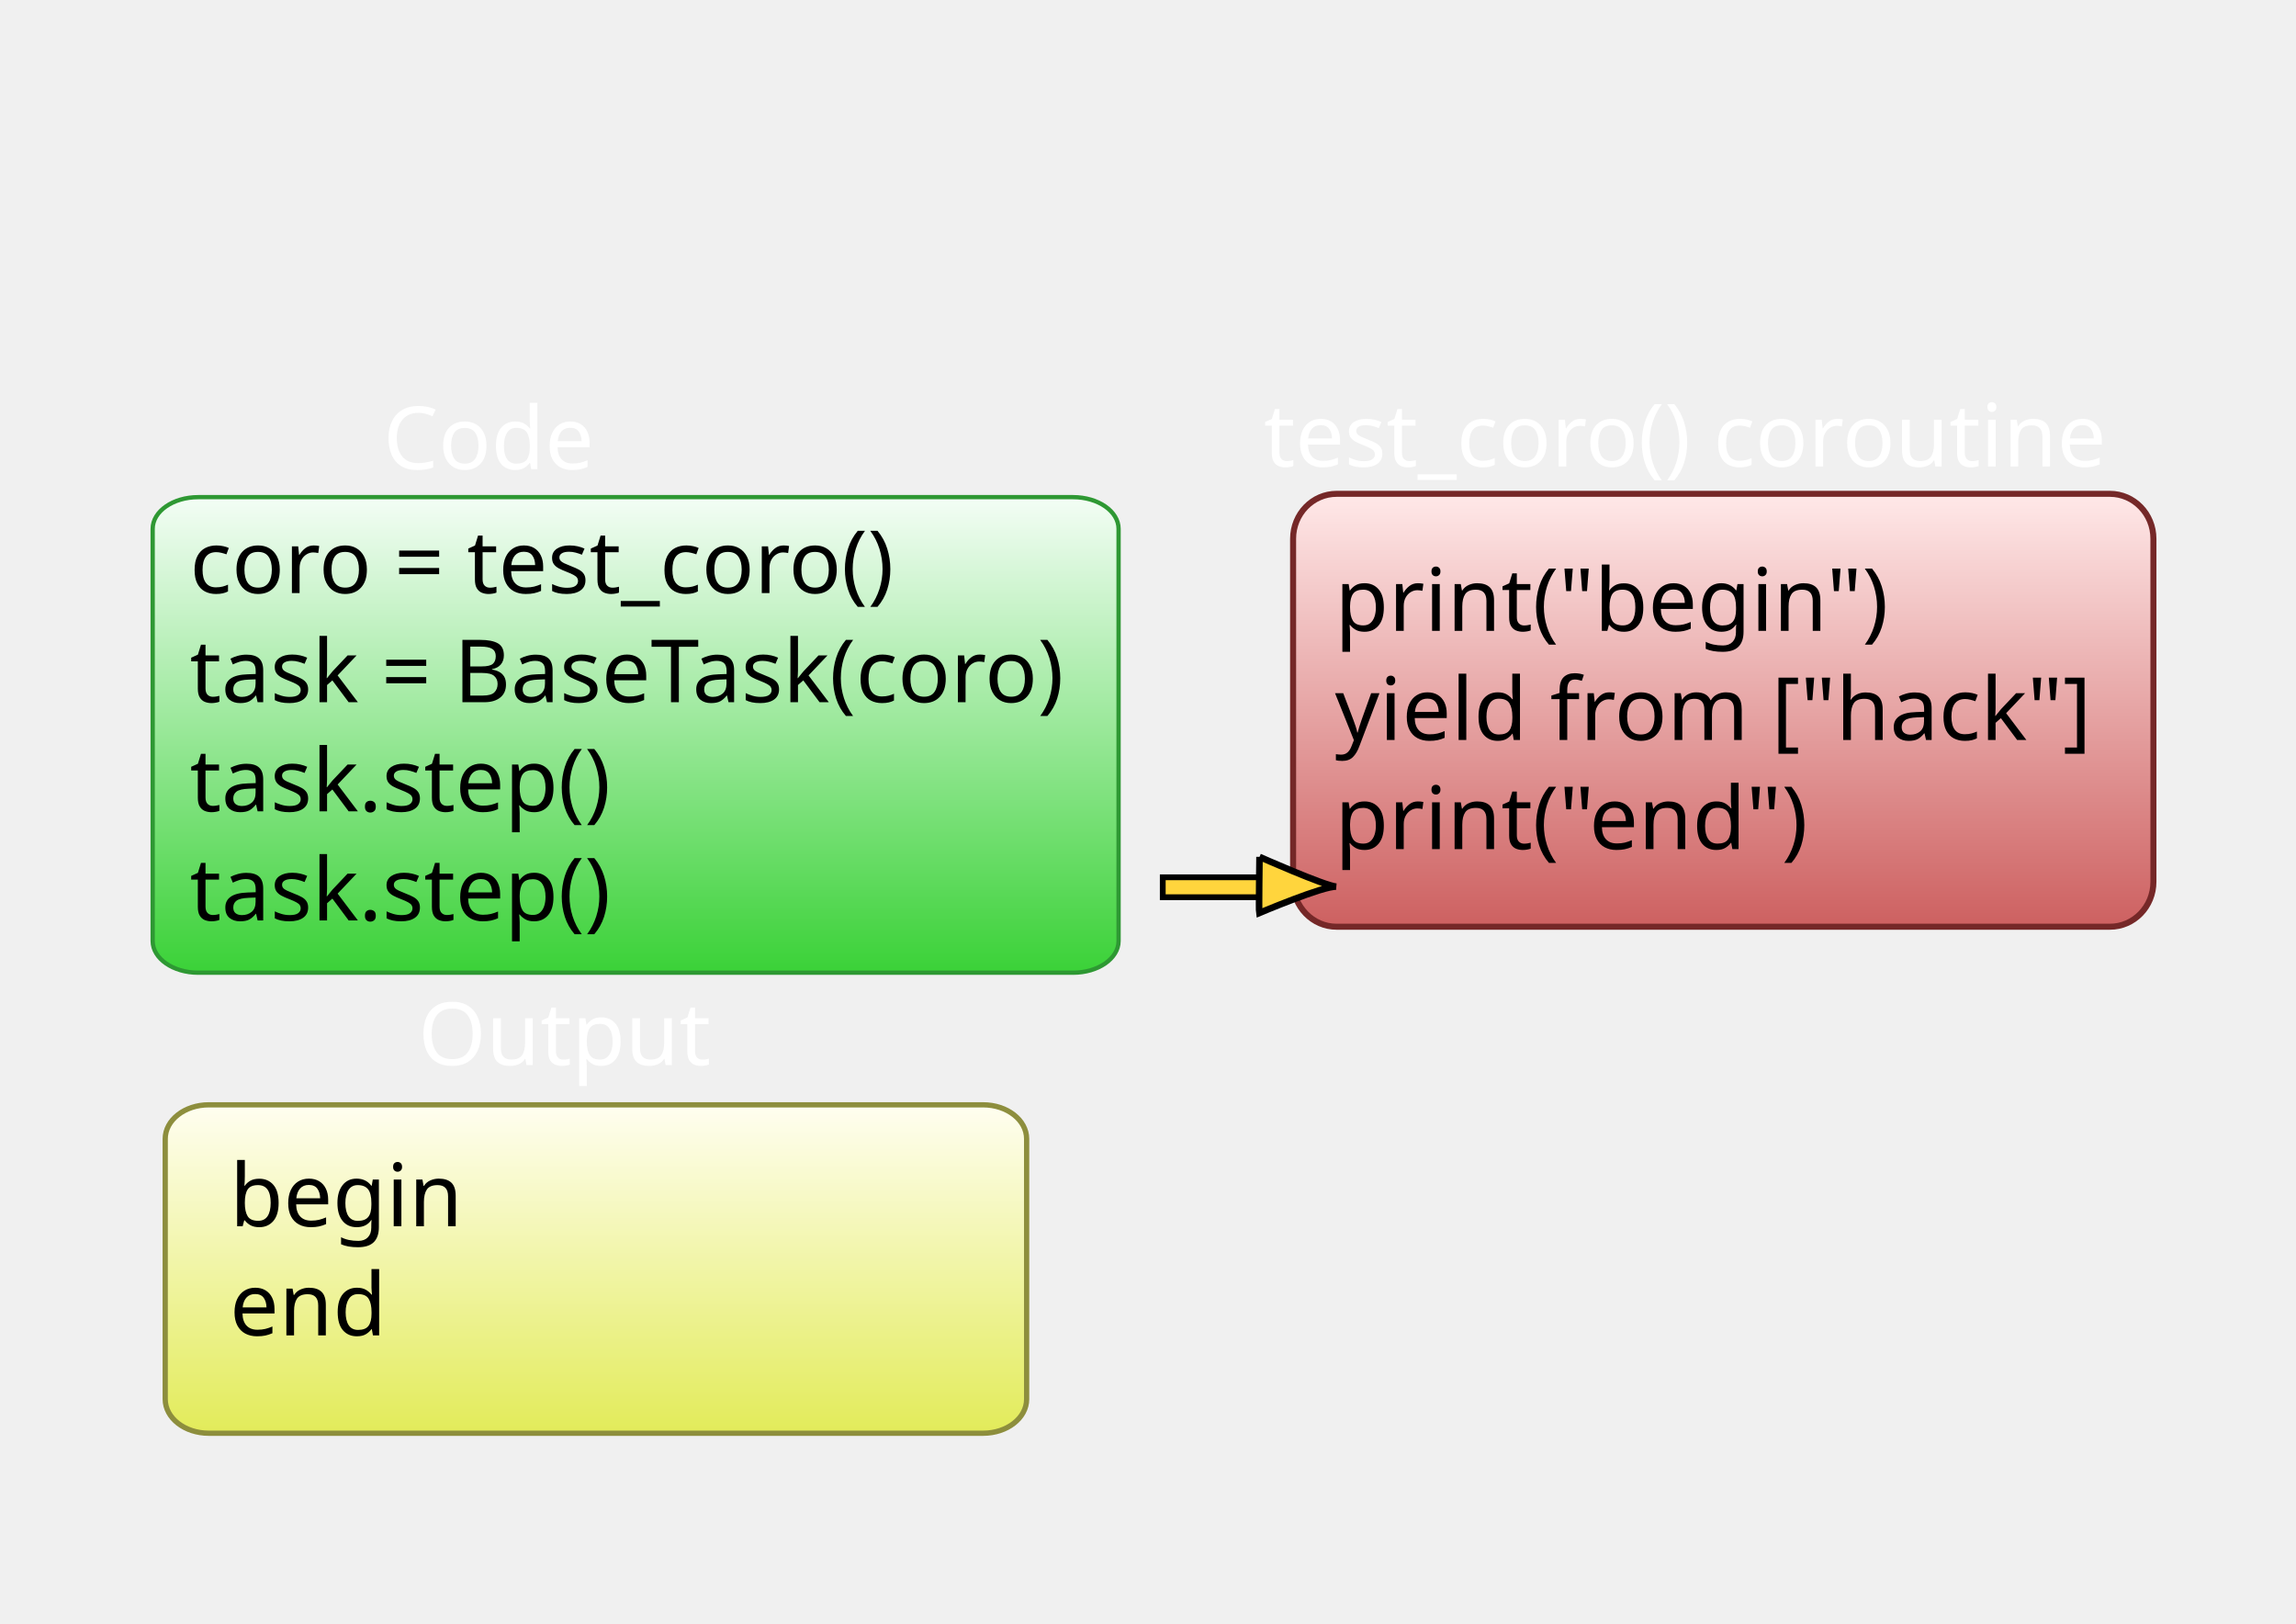
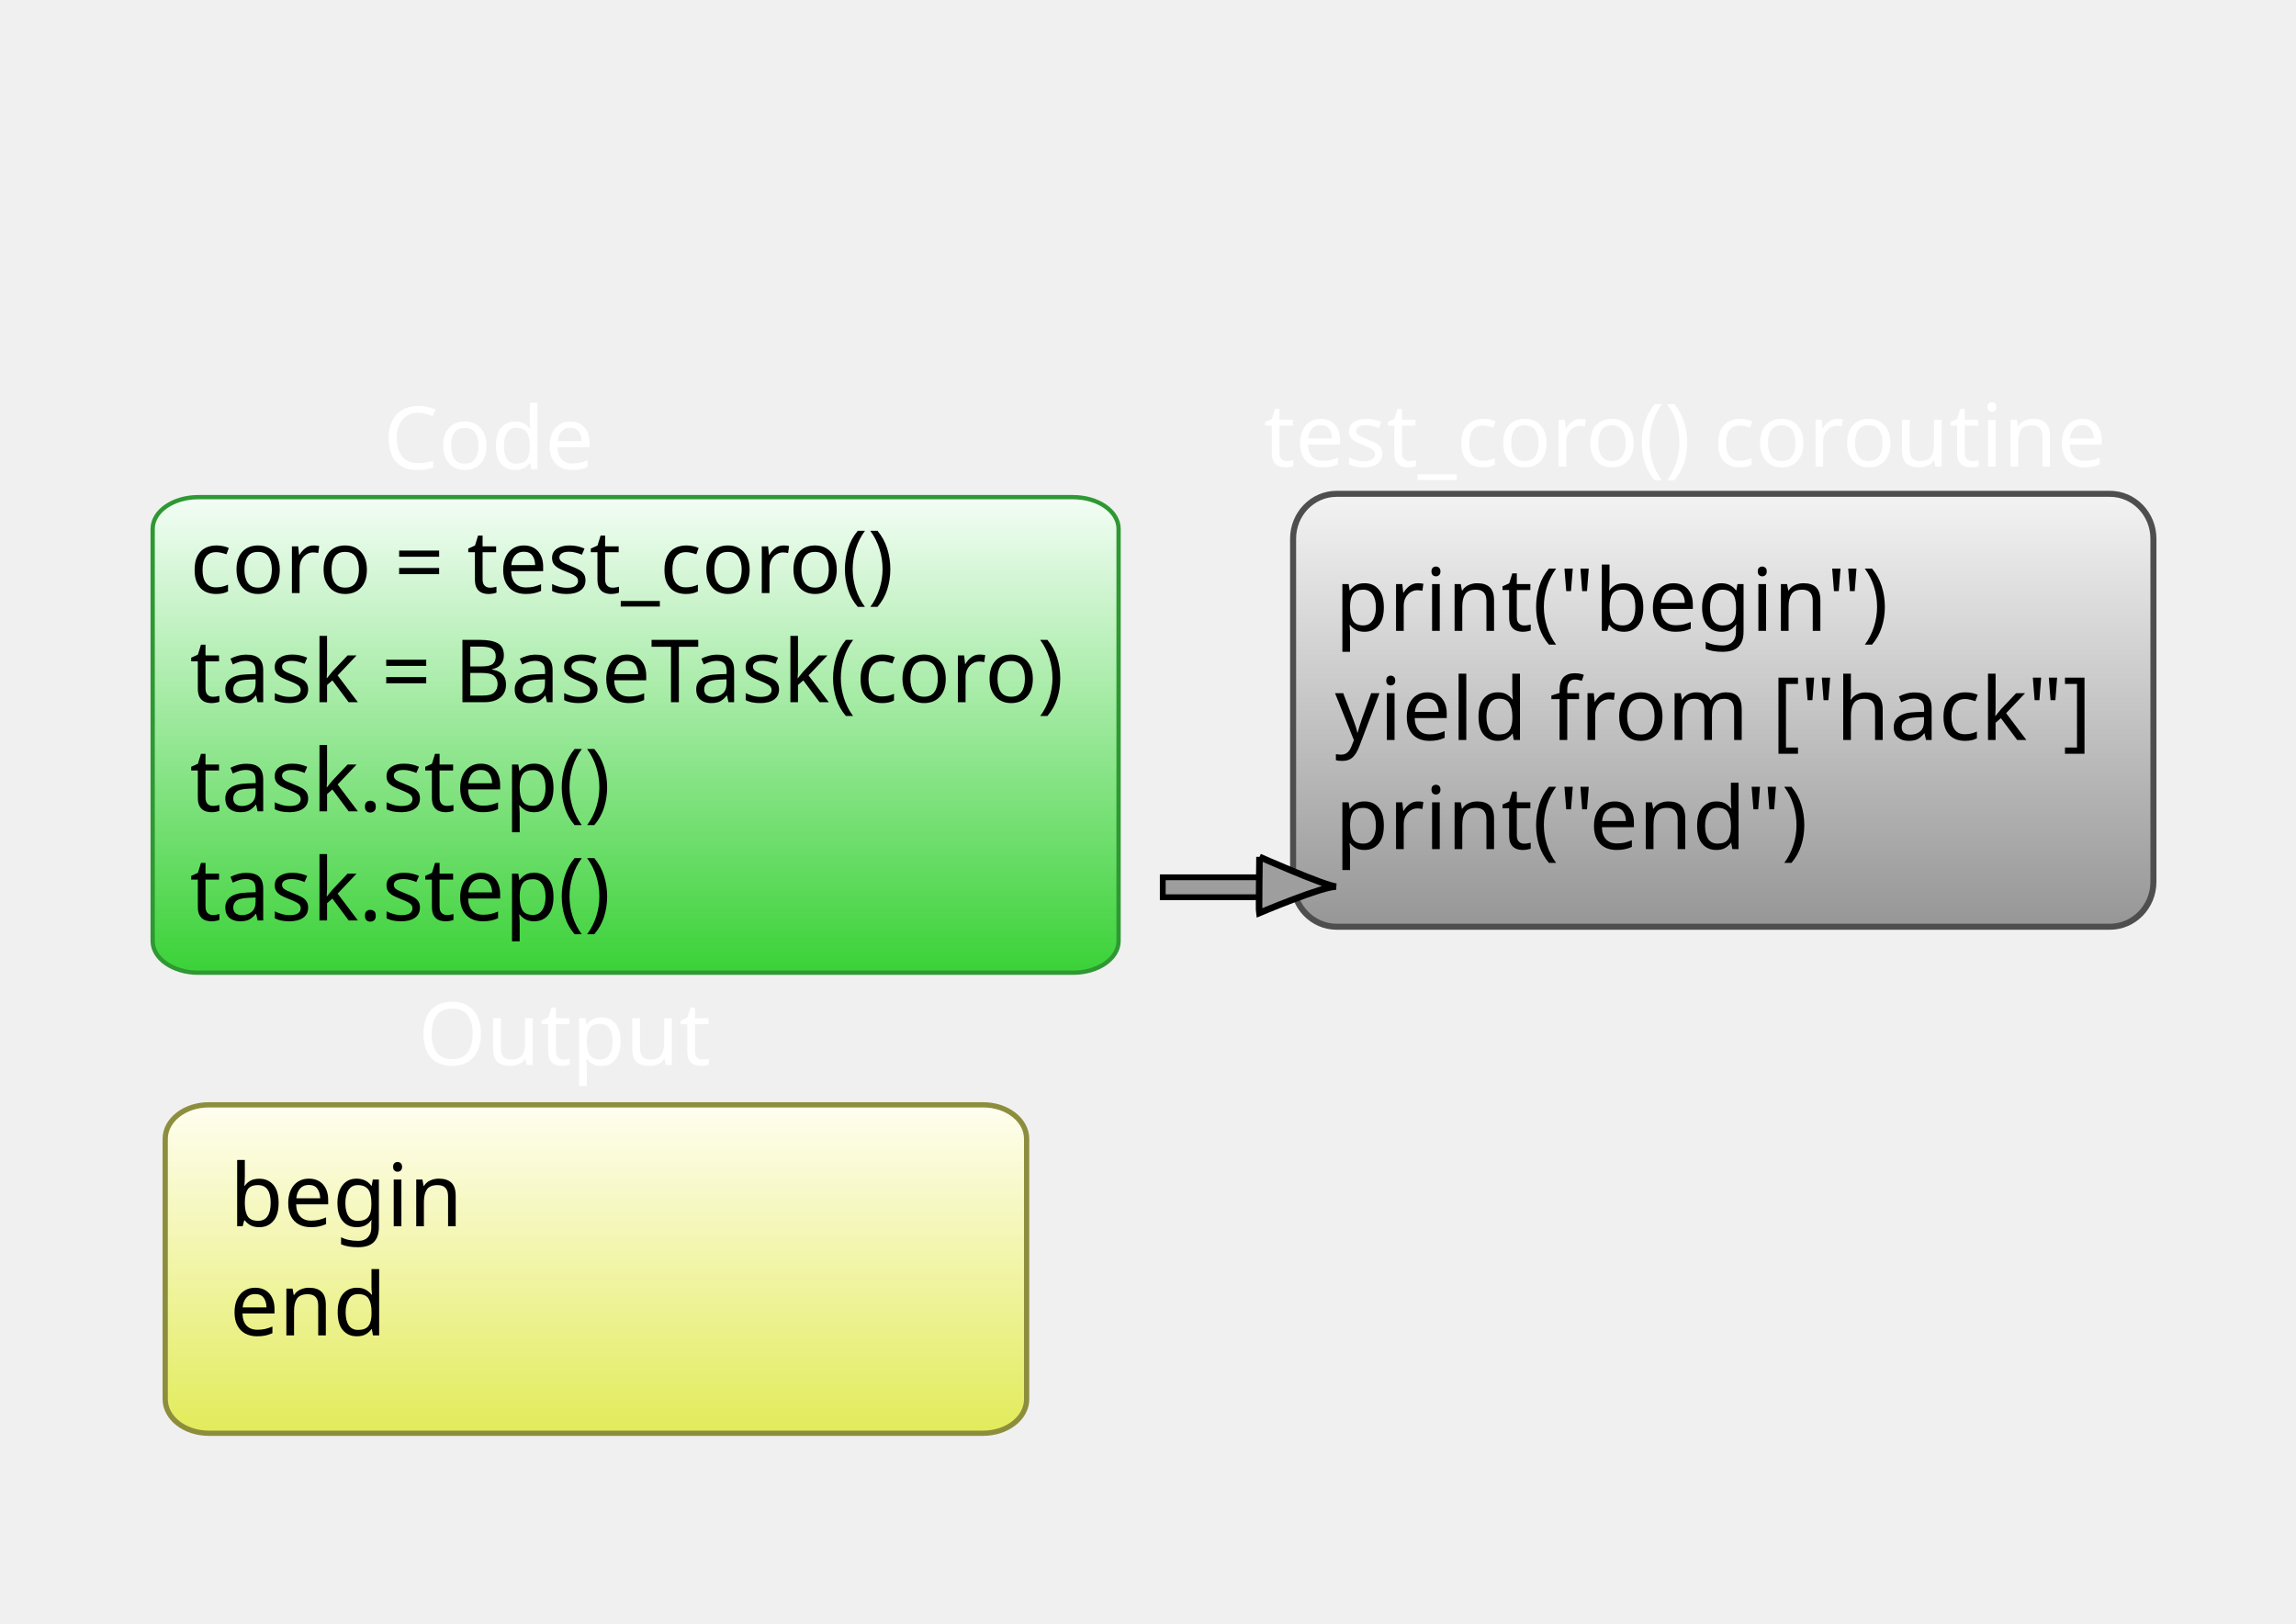
<svg xmlns="http://www.w3.org/2000/svg" xmlns:xlink="http://www.w3.org/1999/xlink" version="1.1" id="svg2" height="744.094" width="1052.362">
  <defs id="defs4">
    <linearGradient id="linearGradient12126">
-       <stop style="stop-color:#ffe8e8;stop-opacity:1;" offset="0" id="stop12128" />
-       <stop style="stop-color:#cd6060;stop-opacity:1;" offset="1" id="stop12130" />
+       <stop id="stop12128" offset="0" style="stop-color:#ffe8e8;stop-opacity:1;" />
+       <stop id="stop12130" offset="1" style="stop-color:#cd6060;stop-opacity:1;" />
    </linearGradient>
-     <marker orient="auto" refY="0" refX="0" id="DotL" style="overflow:visible">
-       <path id="path3982" d="m -2.5,-1 c 0,2.76 -2.24,5 -5,5 -2.76,0 -5,-2.24 -5,-5 0,-2.76 2.24,-5 5,-5 2.76,0 5,2.24 5,5 z" style="fill-rule:evenodd;stroke:#000000;stroke-width:1pt" transform="matrix(0.8,0,0,0.8,5.92,0.8)" />
+     <marker style="overflow:visible" id="DotL" refX="0" refY="0" orient="auto">
+       <path transform="matrix(0.8,0,0,0.8,5.92,0.8)" style="fill-rule:evenodd;stroke:#000000;stroke-width:1pt" d="m -2.5,-1 c 0,2.76 -2.24,5 -5,5 -2.76,0 -5,-2.24 -5,-5 0,-2.76 2.24,-5 5,-5 2.76,0 5,2.24 5,5 z" id="path3982" />
    </marker>
-     <marker id="RazorWire" refX="0" refY="0" orient="auto" style="overflow:visible">
-       <path id="path4153" transform="scale(0.8,0.8)" style="fill:#808080;fill-opacity:1;fill-rule:evenodd;stroke:#000000;stroke-width:0.1pt" d="m 0.023,-0.74 0,1.438 -7.781,2.313 18.437,0 -7.187,-2.313 0,-1.438 7.25,-2.156 -18.469,0 7.75,2.156 z" />
+     <marker style="overflow:visible" orient="auto" refY="0" refX="0" id="RazorWire">
+       <path d="m 0.023,-0.74 0,1.438 -7.781,2.313 18.437,0 -7.187,-2.313 0,-1.438 7.25,-2.156 -18.469,0 7.75,2.156 z" style="fill:#808080;fill-opacity:1;fill-rule:evenodd;stroke:#000000;stroke-width:0.1pt" transform="scale(0.8,0.8)" id="path4153" />
    </marker>
-     <marker orient="auto" refY="0" refX="0" id="Arrow2Lend" style="overflow:visible">
-       <path id="path3942" style="fill-rule:evenodd;stroke-width:0.625;stroke-linejoin:round" d="M 8.719,4.034 -2.207,0.016 8.719,-4.002 c -1.745,2.372 -1.735,5.617 -6e-7,8.035 z" transform="matrix(-1.1,0,0,-1.1,-1.1,0)" />
+     <marker style="overflow:visible" id="Arrow2Lend" refX="0" refY="0" orient="auto">
+       <path transform="matrix(-1.1,0,0,-1.1,-1.1,0)" d="M 8.719,4.034 -2.207,0.016 8.719,-4.002 c -1.745,2.372 -1.735,5.617 -6e-7,8.035 z" style="fill-rule:evenodd;stroke-width:0.625;stroke-linejoin:round" id="path3942" />
    </marker>
-     <marker orient="auto" refY="0" refX="0" id="Arrow1Lend" style="overflow:visible">
-       <path id="path3924" d="M 0,0 5,-5 -12.5,0 5,5 0,0 z" style="fill-rule:evenodd;stroke:#000000;stroke-width:1pt" transform="matrix(-0.8,0,0,-0.8,-10,0)" />
+     <marker style="overflow:visible" id="Arrow1Lend" refX="0" refY="0" orient="auto">
+       <path transform="matrix(-0.8,0,0,-0.8,-10,0)" style="fill-rule:evenodd;stroke:#000000;stroke-width:1pt" d="M 0,0 5,-5 -12.5,0 5,5 0,0 z" id="path3924" />
    </marker>
    <linearGradient id="linearGradient3765">
-       <stop id="stop3767" offset="0" style="stop-color:#f2feff;stop-opacity:1;" />
-       <stop id="stop3769" offset="1" style="stop-color:#41b6ce;stop-opacity:1;" />
+       <stop style="stop-color:#f2feff;stop-opacity:1;" offset="0" id="stop3767" />
+       <stop style="stop-color:#41b6ce;stop-opacity:1;" offset="1" id="stop3769" />
    </linearGradient>
    <linearGradient id="linearGradient3755">
-       <stop style="stop-color:#b8f1f1;stop-opacity:1;" offset="0" id="stop3757" />
-       <stop style="stop-color:#5ac5da;stop-opacity:1;" offset="1" id="stop3759" />
+       <stop id="stop3757" offset="0" style="stop-color:#b8f1f1;stop-opacity:1;" />
+       <stop id="stop3759" offset="1" style="stop-color:#5ac5da;stop-opacity:1;" />
    </linearGradient>
-     <linearGradient xlink:href="#linearGradient3765" id="linearGradient3761" x1="328.5" y1="172.362" x2="334.357" y2="552.362" gradientUnits="userSpaceOnUse" gradientTransform="matrix(0.6143788,0,0,0.4866711,176.4746,449.7801)" />
-     <linearGradient xlink:href="#linearGradient3765-7" id="linearGradient3761-8" x1="328.5" y1="172.362" x2="334.357" y2="552.362" gradientUnits="userSpaceOnUse" gradientTransform="matrix(0.6143788,0,0,0.6431323,188.5043,-52.64542)" />
+     <linearGradient gradientTransform="matrix(0.6143788,0,0,0.4866711,176.4746,449.7801)" gradientUnits="userSpaceOnUse" y2="552.362" x2="334.357" y1="172.362" x1="328.5" id="linearGradient3761" xlink:href="#linearGradient3765" />
+     <linearGradient gradientTransform="matrix(0.6143788,0,0,0.6431323,188.5043,-52.64542)" gradientUnits="userSpaceOnUse" y2="552.362" x2="334.357" y1="172.362" x1="328.5" id="linearGradient3761-8" xlink:href="#linearGradient3765-7" />
    <linearGradient id="linearGradient3765-7">
-       <stop id="stop3767-4" offset="0" style="stop-color:#f2fdf4;stop-opacity:1;" />
-       <stop id="stop3769-3" offset="1" style="stop-color:#3cd239;stop-opacity:1;" />
+       <stop style="stop-color:#f2fdf4;stop-opacity:1;" offset="0" id="stop3767-4" />
+       <stop style="stop-color:#3cd239;stop-opacity:1;" offset="1" id="stop3769-3" />
    </linearGradient>
-     <linearGradient y2="548.954" x2="328.5" y1="172.362" x1="328.5" gradientTransform="matrix(0.8804081,0,0,0.5692378,-5.487653,439.6073)" gradientUnits="userSpaceOnUse" id="linearGradient5906" xlink:href="#linearGradient3765-7" />
-     <marker orient="auto" refY="0" refX="0" id="Arrow1Lend-4" style="overflow:visible">
-       <path id="path3924-0" d="M 0,0 5,-5 -12.5,0 5,5 0,0 z" style="fill-rule:evenodd;stroke:#000000;stroke-width:1pt" transform="matrix(-0.8,0,0,-0.8,-10,0)" />
+     <linearGradient xlink:href="#linearGradient3765-7" id="linearGradient5906" gradientUnits="userSpaceOnUse" gradientTransform="matrix(0.8804081,0,0,0.5692378,-5.487653,439.6073)" x1="328.5" y1="172.362" x2="328.5" y2="548.954" />
+     <marker style="overflow:visible" id="Arrow1Lend-4" refX="0" refY="0" orient="auto">
+       <path transform="matrix(-0.8,0,0,-0.8,-10,0)" style="fill-rule:evenodd;stroke:#000000;stroke-width:1pt" d="M 0,0 5,-5 -12.5,0 5,5 0,0 z" id="path3924-0" />
    </marker>
-     <linearGradient xlink:href="#linearGradient12126" id="linearGradient12140" x1="879.429" y1="523.279" x2="879.429" y2="707.26" gradientUnits="userSpaceOnUse" gradientTransform="matrix(0.8942972,0,0,1.078099,32.93831,-29.19488)" />
-     <linearGradient xlink:href="#linearGradient12126-6" id="linearGradient12140-4" x1="879.429" y1="523.279" x2="883.507" y2="706.591" gradientUnits="userSpaceOnUse" gradientTransform="matrix(0.9957622,0,0,1.142415,-67.42616,-69.40973)" />
+     <linearGradient gradientTransform="matrix(0.8942972,0,0,1.078099,32.93831,-29.19488)" gradientUnits="userSpaceOnUse" y2="707.26" x2="879.429" y1="523.279" x1="879.429" id="linearGradient12140" xlink:href="#linearGradient12126" />
+     <linearGradient gradientTransform="matrix(0.9957622,0,0,1.142415,-67.42616,-69.40973)" gradientUnits="userSpaceOnUse" y2="706.591" x2="883.507" y1="523.279" x1="879.429" id="linearGradient12140-4" xlink:href="#linearGradient12126-6" />
    <linearGradient id="linearGradient12126-6">
-       <stop style="stop-color:#fffef0;stop-opacity:1;" offset="0" id="stop12128-6" />
-       <stop style="stop-color:#e2eb59;stop-opacity:1;" offset="1" id="stop12130-1" />
+       <stop id="stop12128-6" offset="0" style="stop-color:#fffef0;stop-opacity:1;" />
+       <stop id="stop12130-1" offset="1" style="stop-color:#e2eb59;stop-opacity:1;" />
    </linearGradient>
-     <linearGradient y2="707.709" x2="879.429" y1="523.279" x1="879.429" gradientTransform="matrix(0.8954408,0,0,0.8179006,-484.7387,386.8686)" gradientUnits="userSpaceOnUse" id="linearGradient12157" xlink:href="#linearGradient12126-6" />
+     <linearGradient xlink:href="#linearGradient12126-6" id="linearGradient12157" gradientUnits="userSpaceOnUse" gradientTransform="matrix(0.8954408,0,0,0.8179006,-484.7387,386.8686)" x1="879.429" y1="523.279" x2="879.429" y2="707.709" />
+     <linearGradient gradientTransform="matrix(0.8942972,0,0,1.078099,32.93831,-29.19488)" gradientUnits="userSpaceOnUse" y2="707.26" x2="879.429" y1="523.279" x1="879.429" id="linearGradient12140-615" xlink:href="#linearGradient12126-885" />
+     <linearGradient id="linearGradient12126-885">
+       <stop id="stop3457" offset="0" style="stop-color:#f3f3f3;stop-opacity:1;" />
+       <stop id="stop3459" offset="1" style="stop-color:#969696;stop-opacity:1;" />
+     </linearGradient>
  </defs>
-   <g id="layer1" transform="translate(0,-308.2677)">
-     <rect style="fill:url(#linearGradient5906);fill-opacity:1;fill-rule:nonzero;stroke:#2e9833;stroke-width:1.962;stroke-linecap:butt;stroke-linejoin:round;stroke-miterlimit:4;stroke-opacity:1;stroke-dasharray:none" id="rect2985-0" width="442.719" height="217.937" x="69.976" y="536.096" rx="20.877" ry="14.506" />
-     <text xml:space="preserve" style="font-size:40px;font-style:normal;font-variant:normal;font-weight:normal;font-stretch:normal;line-height:125%;letter-spacing:0px;word-spacing:0px;fill:#ffffff;fill-opacity:1;stroke:none;font-family:Comfortaa;-inkscape-font-specification:Comfortaa" x="579.229" y="522.051" id="text3771-4">
-       <tspan id="tspan3773-6" x="579.229" y="522.051">test_coro() coroutine</tspan>
+   <g transform="translate(0,-308.2677)" id="layer1">
+     <rect ry="14.506" rx="20.877" y="536.096" x="69.976" height="217.937" width="442.719" id="rect2985-0" style="fill:url(#linearGradient5906);fill-opacity:1;fill-rule:nonzero;stroke:#2e9833;stroke-width:1.962;stroke-linecap:butt;stroke-linejoin:round;stroke-miterlimit:4;stroke-opacity:1;stroke-dasharray:none" />
+     <text id="text3771-4" y="522.051" x="579.229" style="font-size:40px;font-style:normal;font-variant:normal;font-weight:normal;font-stretch:normal;line-height:125%;letter-spacing:0px;word-spacing:0px;fill:#ffffff;fill-opacity:1;stroke:none;font-family:Comfortaa;-inkscape-font-specification:Comfortaa" xml:space="preserve">
+       <tspan y="522.051" x="579.229" id="tspan3773-6">test_coro() coroutine</tspan>
    </text>
-     <rect style="fill:url(#linearGradient12140);fill-opacity:1;fill-rule:nonzero;stroke:#752828;stroke-width:2.762;stroke-linecap:butt;stroke-linejoin:round;stroke-miterlimit:4;stroke-opacity:1;stroke-dasharray:none" id="rect11120-3" width="394.324" height="198.385" x="592.687" y="534.574" rx="19.929" ry="20.564" />
-     <text xml:space="preserve" style="font-size:40px;font-style:normal;font-weight:normal;line-height:125%;letter-spacing:0px;word-spacing:0px;fill:#ffffff;fill-opacity:1;stroke:none;font-family:Sans" x="175.637" y="523.265" id="text5865-6-8-9">
-       <tspan x="175.637" y="523.265" style="font-style:normal;font-variant:normal;font-weight:normal;font-stretch:normal;fill:#ffffff;fill-opacity:1;font-family:Comfortaa;-inkscape-font-specification:Comfortaa" id="tspan11114-1">Code</tspan>
+     <rect ry="20.564" rx="19.929" y="534.574" x="592.687" height="198.385" width="394.324" id="rect11120-3" style="fill:url(#linearGradient12140-615);fill-opacity:1;fill-rule:nonzero;stroke:#4e4e4e;stroke-width:2.762;stroke-linecap:butt;stroke-linejoin:round;stroke-miterlimit:4;stroke-opacity:1;stroke-dasharray:none" />
+     <text id="text5865-6-8-9" y="523.265" x="175.637" style="font-size:40px;font-style:normal;font-weight:normal;line-height:125%;letter-spacing:0px;word-spacing:0px;fill:#ffffff;fill-opacity:1;stroke:none;font-family:Sans" xml:space="preserve">
+       <tspan id="tspan11114-1" style="font-style:normal;font-variant:normal;font-weight:normal;font-stretch:normal;fill:#ffffff;fill-opacity:1;font-family:Comfortaa;-inkscape-font-specification:Comfortaa" y="523.265" x="175.637">Code</tspan>
    </text>
-     <text xml:space="preserve" style="font-size:40px;font-style:normal;font-weight:normal;line-height:125%;letter-spacing:0px;word-spacing:0px;fill:#000000;fill-opacity:1;stroke:none;font-family:Sans" x="86.991" y="580.069" id="text5865-6">
-       <tspan x="86.991" y="580.069" style="font-style:normal;font-variant:normal;font-weight:normal;font-stretch:normal;fill:#000000;fill-opacity:1;font-family:Comfortaa;-inkscape-font-specification:Comfortaa" id="tspan3961">coro = test_coro()</tspan>
-       <tspan x="86.991" y="630.069" style="font-style:normal;font-variant:normal;font-weight:normal;font-stretch:normal;fill:#000000;fill-opacity:1;font-family:Comfortaa;-inkscape-font-specification:Comfortaa" id="tspan3170">task = BaseTask(coro)</tspan>
-       <tspan x="86.991" y="680.069" style="font-style:normal;font-variant:normal;font-weight:normal;font-stretch:normal;fill:#000000;fill-opacity:1;font-family:Comfortaa;-inkscape-font-specification:Comfortaa" id="tspan3172">task.step()</tspan>
-       <tspan x="86.991" y="730.069" style="font-style:normal;font-variant:normal;font-weight:normal;font-stretch:normal;fill:#000000;fill-opacity:1;font-family:Comfortaa;-inkscape-font-specification:Comfortaa" id="tspan3174">task.step()</tspan>
+     <text id="text5865-6" y="580.069" x="86.991" style="font-size:40px;font-style:normal;font-weight:normal;line-height:125%;letter-spacing:0px;word-spacing:0px;fill:#000000;fill-opacity:1;stroke:none;font-family:Sans" xml:space="preserve">
+       <tspan id="tspan3961" style="font-style:normal;font-variant:normal;font-weight:normal;font-stretch:normal;fill:#000000;fill-opacity:1;font-family:Comfortaa;-inkscape-font-specification:Comfortaa" y="580.069" x="86.991">coro = test_coro()</tspan>
+       <tspan id="tspan3170" style="font-style:normal;font-variant:normal;font-weight:normal;font-stretch:normal;fill:#000000;fill-opacity:1;font-family:Comfortaa;-inkscape-font-specification:Comfortaa" y="630.069" x="86.991">task = BaseTask(coro)</tspan>
+       <tspan id="tspan3172" style="font-style:normal;font-variant:normal;font-weight:normal;font-stretch:normal;fill:#000000;fill-opacity:1;font-family:Comfortaa;-inkscape-font-specification:Comfortaa" y="680.069" x="86.991">task.step()</tspan>
+       <tspan id="tspan3174" style="font-style:normal;font-variant:normal;font-weight:normal;font-stretch:normal;fill:#000000;fill-opacity:1;font-family:Comfortaa;-inkscape-font-specification:Comfortaa" y="730.069" x="86.991">task.step()</tspan>
    </text>
-     <rect style="fill:url(#linearGradient12157);fill-opacity:1;fill-rule:nonzero;stroke:#8d8e3d;stroke-width:2.407;stroke-linecap:butt;stroke-linejoin:round;stroke-miterlimit:4;stroke-opacity:1;stroke-dasharray:none" id="rect11120-3-8" width="394.828" height="150.505" x="75.726" y="814.572" rx="19.954" ry="15.601" />
-     <text xml:space="preserve" style="font-size:40px;font-style:normal;font-weight:normal;line-height:125%;letter-spacing:0px;word-spacing:0px;fill:#ffffff;fill-opacity:1;stroke:none;font-family:Sans" x="191.638" y="796.341" id="text5865-6-8-9-4">
-       <tspan x="191.638" y="796.341" style="font-style:normal;font-variant:normal;font-weight:normal;font-stretch:normal;fill:#ffffff;fill-opacity:1;font-family:Comfortaa;-inkscape-font-specification:Comfortaa" id="tspan11114-1-1">Output</tspan>
+     <rect ry="15.601" rx="19.954" y="814.572" x="75.726" height="150.505" width="394.828" id="rect11120-3-8" style="fill:url(#linearGradient12157);fill-opacity:1;fill-rule:nonzero;stroke:#8d8e3d;stroke-width:2.407;stroke-linecap:butt;stroke-linejoin:round;stroke-miterlimit:4;stroke-opacity:1;stroke-dasharray:none" />
+     <text id="text5865-6-8-9-4" y="796.341" x="191.638" style="font-size:40px;font-style:normal;font-weight:normal;line-height:125%;letter-spacing:0px;word-spacing:0px;fill:#ffffff;fill-opacity:1;stroke:none;font-family:Sans" xml:space="preserve">
+       <tspan id="tspan11114-1-1" style="font-style:normal;font-variant:normal;font-weight:normal;font-stretch:normal;fill:#ffffff;fill-opacity:1;font-family:Comfortaa;-inkscape-font-specification:Comfortaa" y="796.341" x="191.638">Output</tspan>
    </text>
-     <text xml:space="preserve" style="font-size:40px;font-style:normal;font-weight:normal;line-height:125%;letter-spacing:0px;word-spacing:0px;fill:#000000;fill-opacity:1;stroke:none;font-family:Sans" x="105.297" y="870.24" id="text5865-6-7">
-       <tspan x="105.297" y="870.24" style="font-style:normal;font-variant:normal;font-weight:normal;font-stretch:normal;fill:#000000;fill-opacity:1;font-family:Comfortaa;-inkscape-font-specification:Comfortaa" id="tspan3973">begin</tspan>
-       <tspan x="105.297" y="920.24" style="font-style:normal;font-variant:normal;font-weight:normal;font-stretch:normal;fill:#000000;fill-opacity:1;font-family:Comfortaa;-inkscape-font-specification:Comfortaa" id="tspan3199">end</tspan>
+     <text id="text5865-6-7" y="870.24" x="105.297" style="font-size:40px;font-style:normal;font-weight:normal;line-height:125%;letter-spacing:0px;word-spacing:0px;fill:#000000;fill-opacity:1;stroke:none;font-family:Sans" xml:space="preserve">
+       <tspan id="tspan3973" style="font-style:normal;font-variant:normal;font-weight:normal;font-stretch:normal;fill:#000000;fill-opacity:1;font-family:Comfortaa;-inkscape-font-specification:Comfortaa" y="870.24" x="105.297">begin</tspan>
+       <tspan id="tspan3199" style="font-style:normal;font-variant:normal;font-weight:normal;font-stretch:normal;fill:#000000;fill-opacity:1;font-family:Comfortaa;-inkscape-font-specification:Comfortaa" y="920.24" x="105.297">end</tspan>
    </text>
-     <text xml:space="preserve" style="font-size:40px;font-style:normal;font-variant:normal;font-weight:normal;font-stretch:normal;line-height:125%;letter-spacing:0px;word-spacing:0px;fill:#000000;fill-opacity:1;stroke:none;font-family:Comfortaa;-inkscape-font-specification:Comfortaa" x="611.867" y="597.384" id="text12274">
-       <tspan x="611.867" y="597.384" id="tspan3147">print("begin")</tspan>
-       <tspan x="611.867" y="647.384" id="tspan3176">yield from ["hack"]</tspan>
-       <tspan x="611.867" y="697.384" id="tspan3149">print("end")</tspan>
+     <text id="text12274" y="597.384" x="611.867" style="font-size:40px;font-style:normal;font-variant:normal;font-weight:normal;font-stretch:normal;line-height:125%;letter-spacing:0px;word-spacing:0px;fill:#000000;fill-opacity:1;stroke:none;font-family:Comfortaa;-inkscape-font-specification:Comfortaa" xml:space="preserve">
+       <tspan id="tspan3147" y="597.384" x="611.867">print("begin")</tspan>
+       <tspan id="tspan3176" y="647.384" x="611.867">yield from ["hack"]</tspan>
+       <tspan id="tspan3149" y="697.384" x="611.867">print("end")</tspan>
    </text>
-     <rect style="fill:none" id="rect9782" width="108.171" height="37.984" x="541.68" y="460.869" rx="0" ry="0" transform="translate(0,308.2677)" />
-     <g id="g12486" transform="translate(-21.46901,-50.36961)">
-       <rect ry="0" rx="0" y="760.672" x="554.413" height="9.131" width="56.547" id="rect12135" style="fill:#ffd53d;fill-opacity:1;stroke:#000000;stroke-width:2.652;stroke-miterlimit:4;stroke-opacity:1;stroke-dasharray:none" />
-       <path id="path7308-2-1" d="m 598.76,751.323 c 0,0 29.705,13.182 35.206,13.65 -5.698,-0.468 -35.335,12.068 -35.335,12.068 -0.21,-1.185 0.129,-25.719 0.129,-25.719 z" style="fill:#ffd53d;fill-opacity:1;fill-rule:nonzero;stroke:#000000;stroke-width:3;stroke-miterlimit:4;stroke-opacity:1;stroke-dasharray:none" />
+     <rect transform="translate(0,308.2677)" ry="0" rx="0" y="460.869" x="541.68" height="37.984" width="108.171" id="rect9782" style="fill:none" />
+     <g transform="translate(-21.46901,-50.36961)" id="g12486">
+       <rect style="fill:#9e9e9e;fill-opacity:1;stroke:#000000;stroke-width:2.652;stroke-miterlimit:4;stroke-opacity:1;stroke-dasharray:none" id="rect12135" width="56.547" height="9.131" x="554.413" y="760.672" rx="0" ry="0" />
+       <path style="fill:#9e9e9e;fill-opacity:1;fill-rule:nonzero;stroke:#000000;stroke-width:3;stroke-miterlimit:4;stroke-opacity:1;stroke-dasharray:none" d="m 598.76,751.323 c 0,0 29.705,13.182 35.206,13.65 -5.698,-0.468 -35.335,12.068 -35.335,12.068 -0.21,-1.185 0.129,-25.719 0.129,-25.719 z" id="path7308-2-1" />
    </g>
  </g>
</svg>
